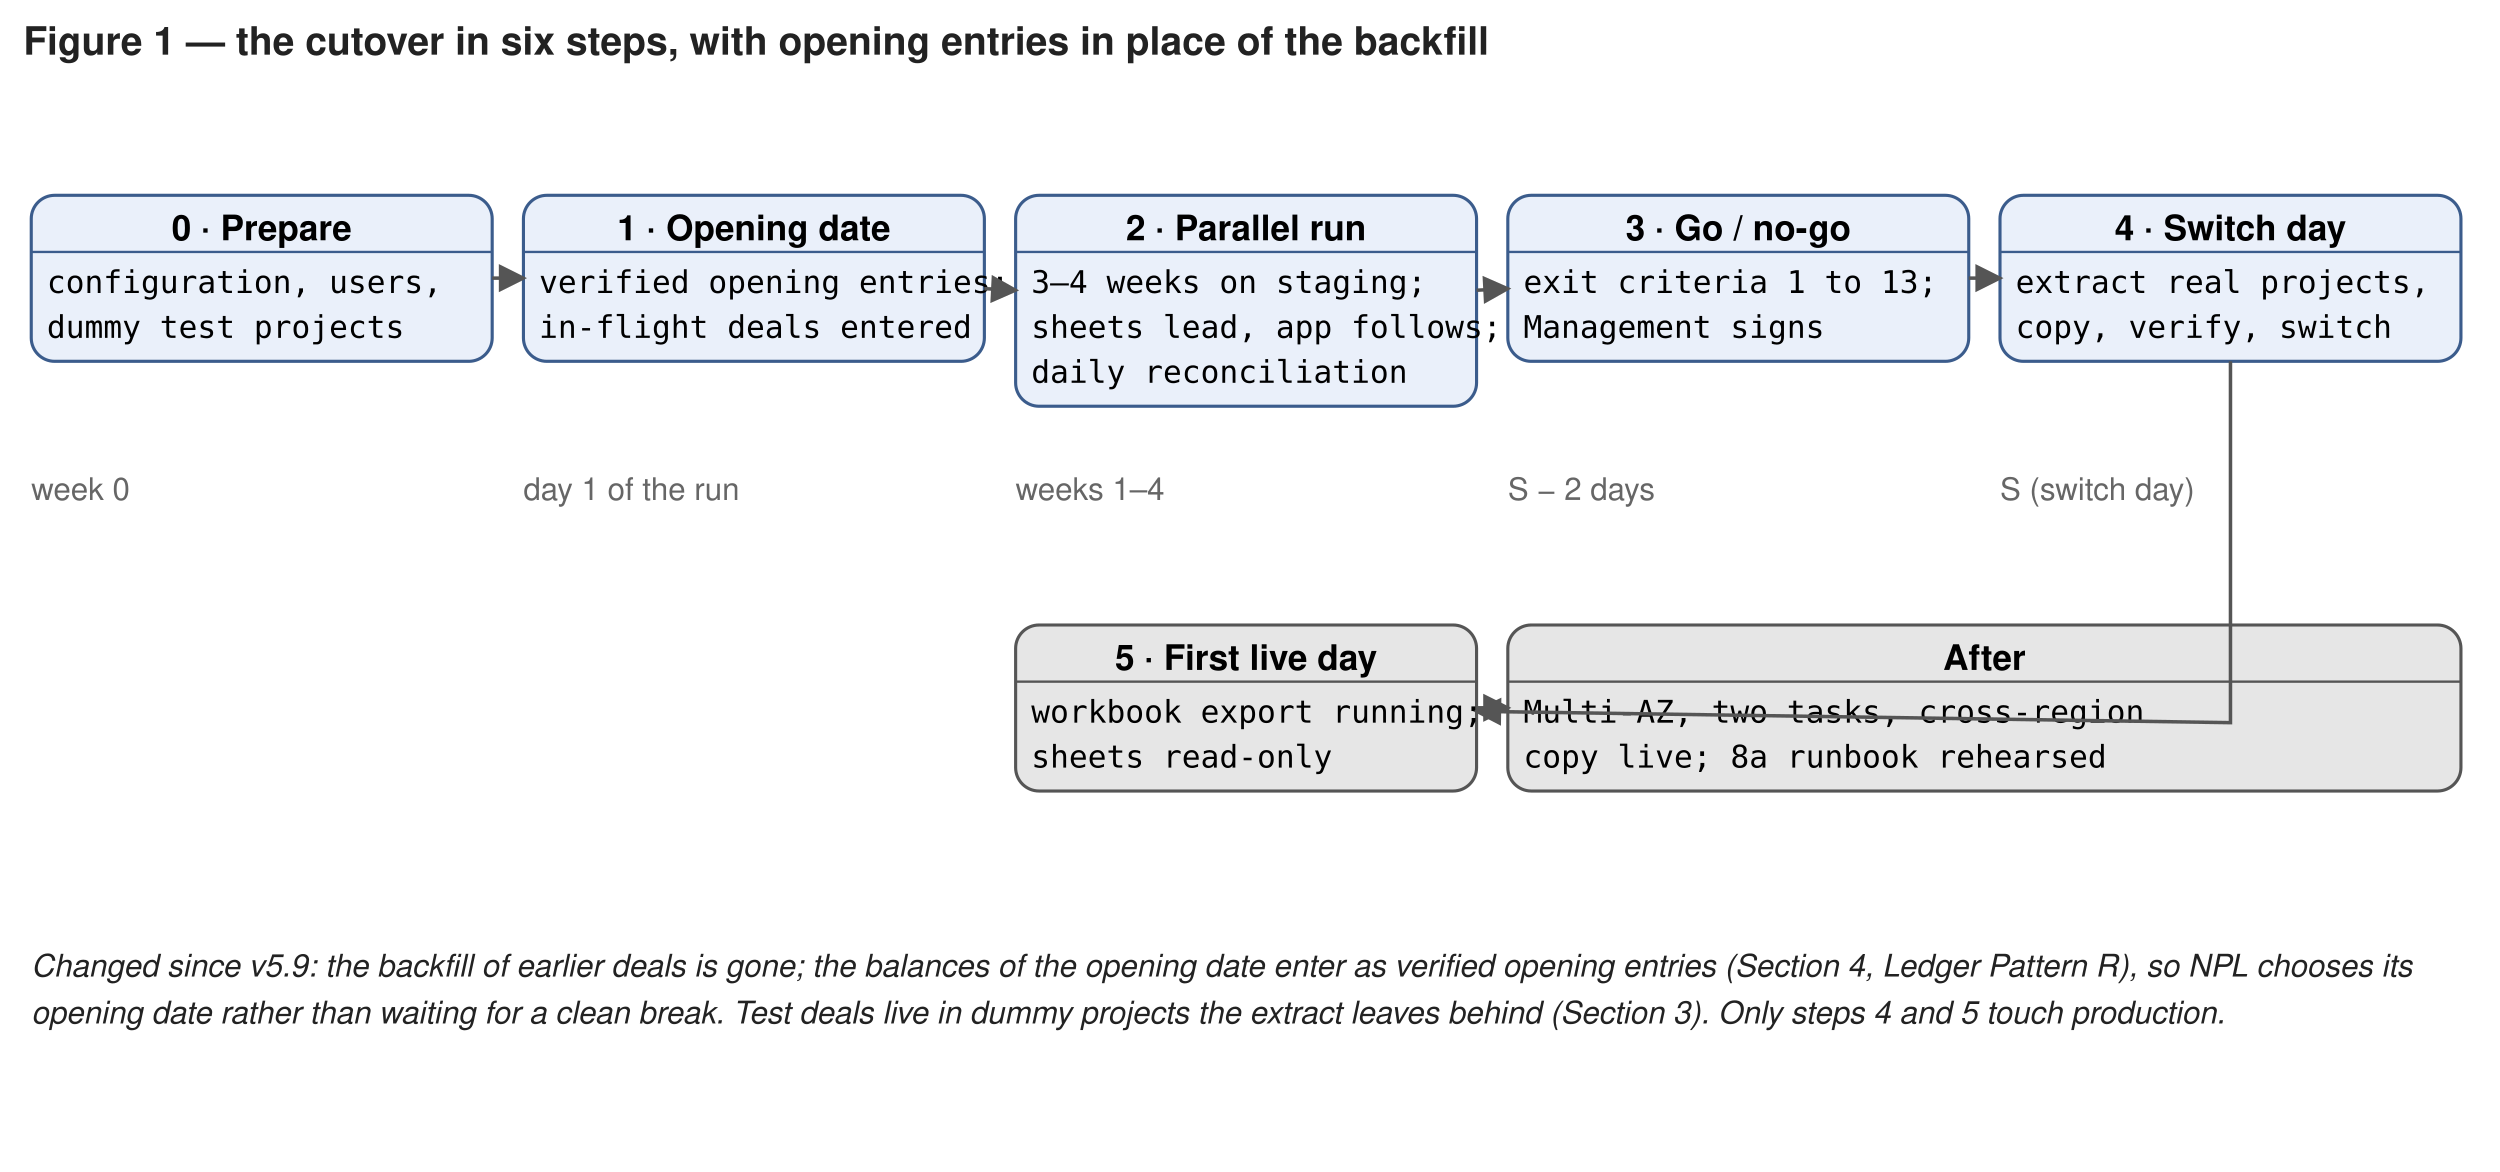
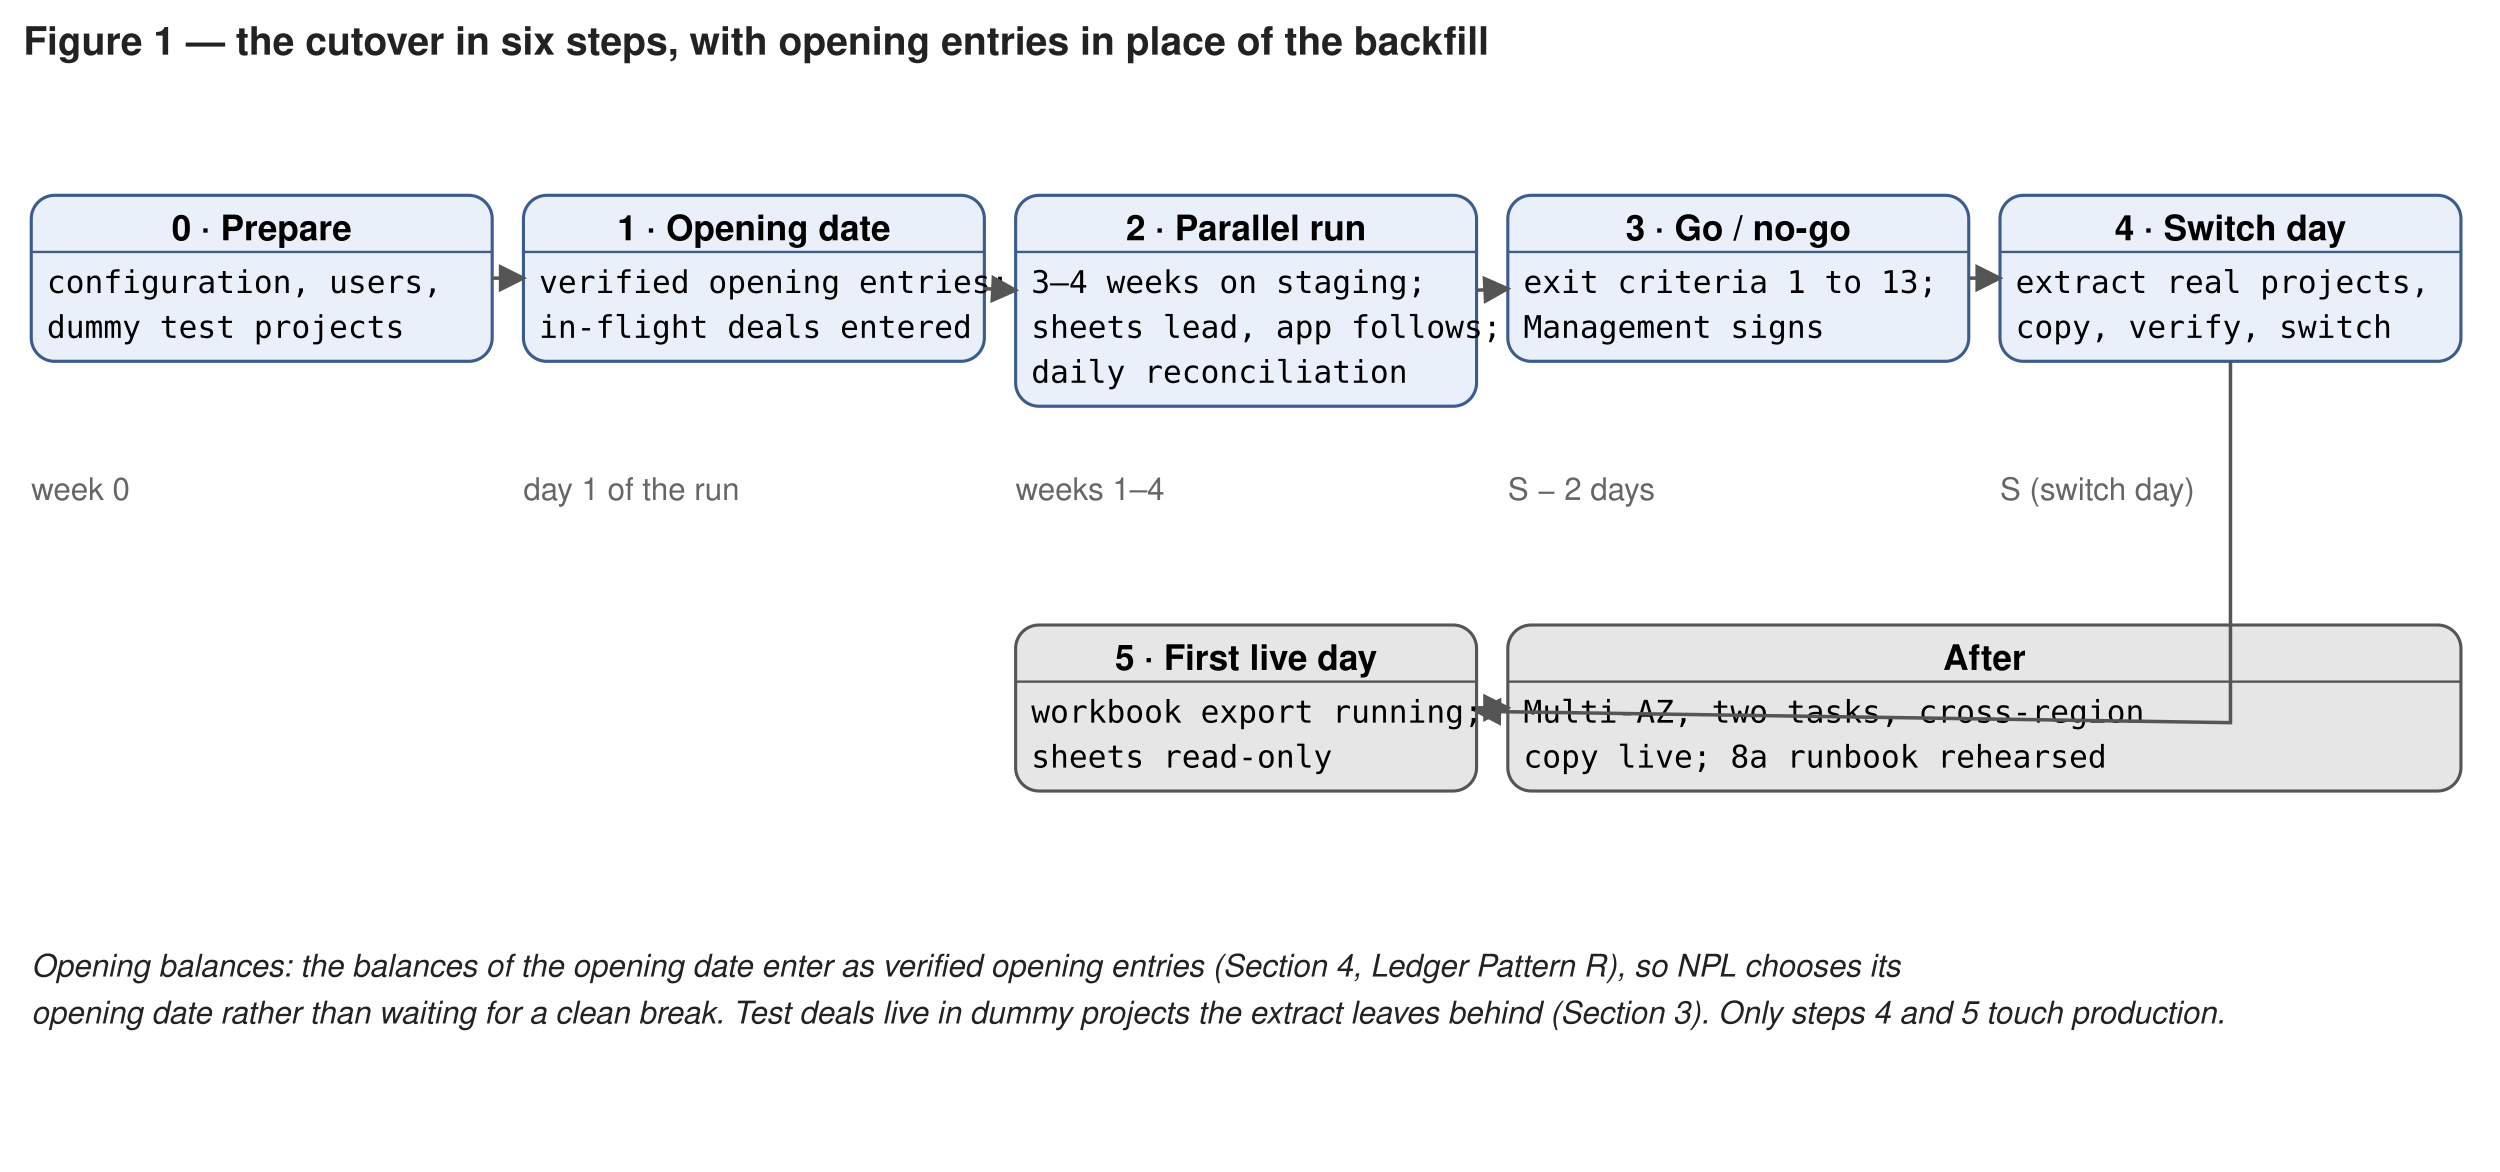
<svg xmlns="http://www.w3.org/2000/svg" viewBox="0 0 640 300" width="100%" style="display:block; background:#FFFFFF; border:0.5pt solid #bbbbbb">
  <defs>
    <marker id="arr" markerWidth="8" markerHeight="8" refX="7" refY="4" orient="auto" markerUnits="strokeWidth">
      <path d="M0,0 L8,4 L0,8 z" fill="#555" />
    </marker>
  </defs>
  <text x="6" y="14" font-size="10" font-family="Helvetica, Arial, sans-serif" fill="#222" text-anchor="start" font-weight="bold">Figure 1 — the cutover in six steps, with opening entries in place of the backfill</text>
  <rect x="8" y="50" width="118" height="42.5" rx="6" fill="#EAF0FA" stroke="#3B5C8C" stroke-width="0.8" />
  <text x="67.0" y="61.5" font-size="9" font-family="Helvetica, Arial, sans-serif" font-weight="bold" text-anchor="middle">0 · Prepare</text>
  <line x1="8" y1="64.5" x2="126" y2="64.5" stroke="#3B5C8C" stroke-width="0.6" />
  <text x="12" y="75.0" font-size="8" font-family="Menlo, Consolas, monospace">configuration, users,</text>
  <text x="12" y="86.5" font-size="8" font-family="Menlo, Consolas, monospace">dummy test projects</text>
  <rect x="134" y="50" width="118" height="42.5" rx="6" fill="#EAF0FA" stroke="#3B5C8C" stroke-width="0.8" />
  <text x="193.0" y="61.5" font-size="9" font-family="Helvetica, Arial, sans-serif" font-weight="bold" text-anchor="middle">1 · Opening date</text>
  <line x1="134" y1="64.5" x2="252" y2="64.5" stroke="#3B5C8C" stroke-width="0.6" />
  <text x="138" y="75.0" font-size="8" font-family="Menlo, Consolas, monospace">verified opening entries;</text>
  <text x="138" y="86.5" font-size="8" font-family="Menlo, Consolas, monospace">in-flight deals entered</text>
  <rect x="260" y="50" width="118" height="54.0" rx="6" fill="#EAF0FA" stroke="#3B5C8C" stroke-width="0.8" />
  <text x="319.0" y="61.5" font-size="9" font-family="Helvetica, Arial, sans-serif" font-weight="bold" text-anchor="middle">2 · Parallel run</text>
  <line x1="260" y1="64.5" x2="378" y2="64.5" stroke="#3B5C8C" stroke-width="0.6" />
  <text x="264" y="75.0" font-size="8" font-family="Menlo, Consolas, monospace">3–4 weeks on staging;</text>
  <text x="264" y="86.5" font-size="8" font-family="Menlo, Consolas, monospace">sheets lead, app follows;</text>
  <text x="264" y="98.0" font-size="8" font-family="Menlo, Consolas, monospace">daily reconciliation</text>
  <rect x="386" y="50" width="118" height="42.5" rx="6" fill="#EAF0FA" stroke="#3B5C8C" stroke-width="0.8" />
  <text x="445.0" y="61.5" font-size="9" font-family="Helvetica, Arial, sans-serif" font-weight="bold" text-anchor="middle">3 · Go / no-go</text>
  <line x1="386" y1="64.5" x2="504" y2="64.5" stroke="#3B5C8C" stroke-width="0.6" />
  <text x="390" y="75.0" font-size="8" font-family="Menlo, Consolas, monospace">exit criteria 1 to 13;</text>
  <text x="390" y="86.5" font-size="8" font-family="Menlo, Consolas, monospace">Management signs</text>
  <rect x="512" y="50" width="118" height="42.5" rx="6" fill="#EAF0FA" stroke="#3B5C8C" stroke-width="0.8" />
  <text x="571.0" y="61.5" font-size="9" font-family="Helvetica, Arial, sans-serif" font-weight="bold" text-anchor="middle">4 · Switch day</text>
  <line x1="512" y1="64.5" x2="630" y2="64.5" stroke="#3B5C8C" stroke-width="0.6" />
  <text x="516" y="75.0" font-size="8" font-family="Menlo, Consolas, monospace">extract real projects,</text>
  <text x="516" y="86.5" font-size="8" font-family="Menlo, Consolas, monospace">copy, verify, switch</text>
  <rect x="260" y="160" width="118" height="42.5" rx="6" fill="#E6E6E6" stroke="#555555" stroke-width="0.8" />
  <text x="319.0" y="171.5" font-size="9" font-family="Helvetica, Arial, sans-serif" font-weight="bold" text-anchor="middle">5 · First live day</text>
  <line x1="260" y1="174.5" x2="378" y2="174.5" stroke="#555555" stroke-width="0.6" />
  <text x="264" y="185.0" font-size="8" font-family="Menlo, Consolas, monospace">workbook export running;</text>
  <text x="264" y="196.5" font-size="8" font-family="Menlo, Consolas, monospace">sheets read-only</text>
  <rect x="386" y="160" width="244" height="42.5" rx="6" fill="#E6E6E6" stroke="#555555" stroke-width="0.8" />
  <text x="508.0" y="171.5" font-size="9" font-family="Helvetica, Arial, sans-serif" font-weight="bold" text-anchor="middle">After</text>
  <line x1="386" y1="174.5" x2="630" y2="174.5" stroke="#555555" stroke-width="0.6" />
  <text x="390" y="185.0" font-size="8" font-family="Menlo, Consolas, monospace">Multi-AZ, two tasks, cross-region</text>
  <text x="390" y="196.5" font-size="8" font-family="Menlo, Consolas, monospace">copy live; 8a runbook rehearsed</text>
  <path d="M 126.0 71.2 L 134.0 71.2" fill="none" stroke="#555" stroke-width="0.9" marker-end="url(#arr)" />
  <path d="M 252.0 73.9 L 260.0 74.3" fill="none" stroke="#555" stroke-width="0.9" marker-end="url(#arr)" />
  <path d="M 378.0 74.3 L 386.0 73.9" fill="none" stroke="#555" stroke-width="0.9" marker-end="url(#arr)" />
  <path d="M 504.0 71.2 L 512.0 71.2" fill="none" stroke="#555" stroke-width="0.9" marker-end="url(#arr)" />
  <path d="M 571.0 92.5 L 571.0 185.0 L 378.0 182.1" fill="none" stroke="#555" stroke-width="0.9" marker-end="url(#arr)" />
  <path d="M 378.0 181.2 L 386.0 181.2" fill="none" stroke="#555" stroke-width="0.9" marker-end="url(#arr)" />
  <text x="8" y="128" font-size="8" font-family="Helvetica, Arial, sans-serif" fill="#666" text-anchor="start">week 0</text>
  <text x="134" y="128" font-size="8" font-family="Helvetica, Arial, sans-serif" fill="#666" text-anchor="start">day 1 of the run</text>
  <text x="260" y="128" font-size="8" font-family="Helvetica, Arial, sans-serif" fill="#666" text-anchor="start">weeks 1–4</text>
  <text x="386" y="128" font-size="8" font-family="Helvetica, Arial, sans-serif" fill="#666" text-anchor="start">S − 2 days</text>
  <text x="512" y="128" font-size="8" font-family="Helvetica, Arial, sans-serif" fill="#666" text-anchor="start">S (switch day)</text>
-   <text x="8" y="250" font-size="8" font-family="Helvetica, Arial, sans-serif" fill="#222" text-anchor="start" font-style="italic">Changed since v5.9: the backfill of earlier deals is gone; the balances of the opening date enter as verified opening entries (Section 4, Ledger Pattern R), so NPL chooses its</text>
+   <text x="8" y="250" font-size="8" font-family="Helvetica, Arial, sans-serif" fill="#222" text-anchor="start" font-style="italic">Opening balances: the balances of the opening date enter as verified opening entries (Section 4, Ledger Pattern R), so NPL chooses its</text>
  <text x="8" y="262" font-size="8" font-family="Helvetica, Arial, sans-serif" fill="#222" text-anchor="start" font-style="italic">opening date rather than waiting for a clean break. Test deals live in dummy projects the extract leaves behind (Section 3). Only steps 4 and 5 touch production.</text>
</svg>
